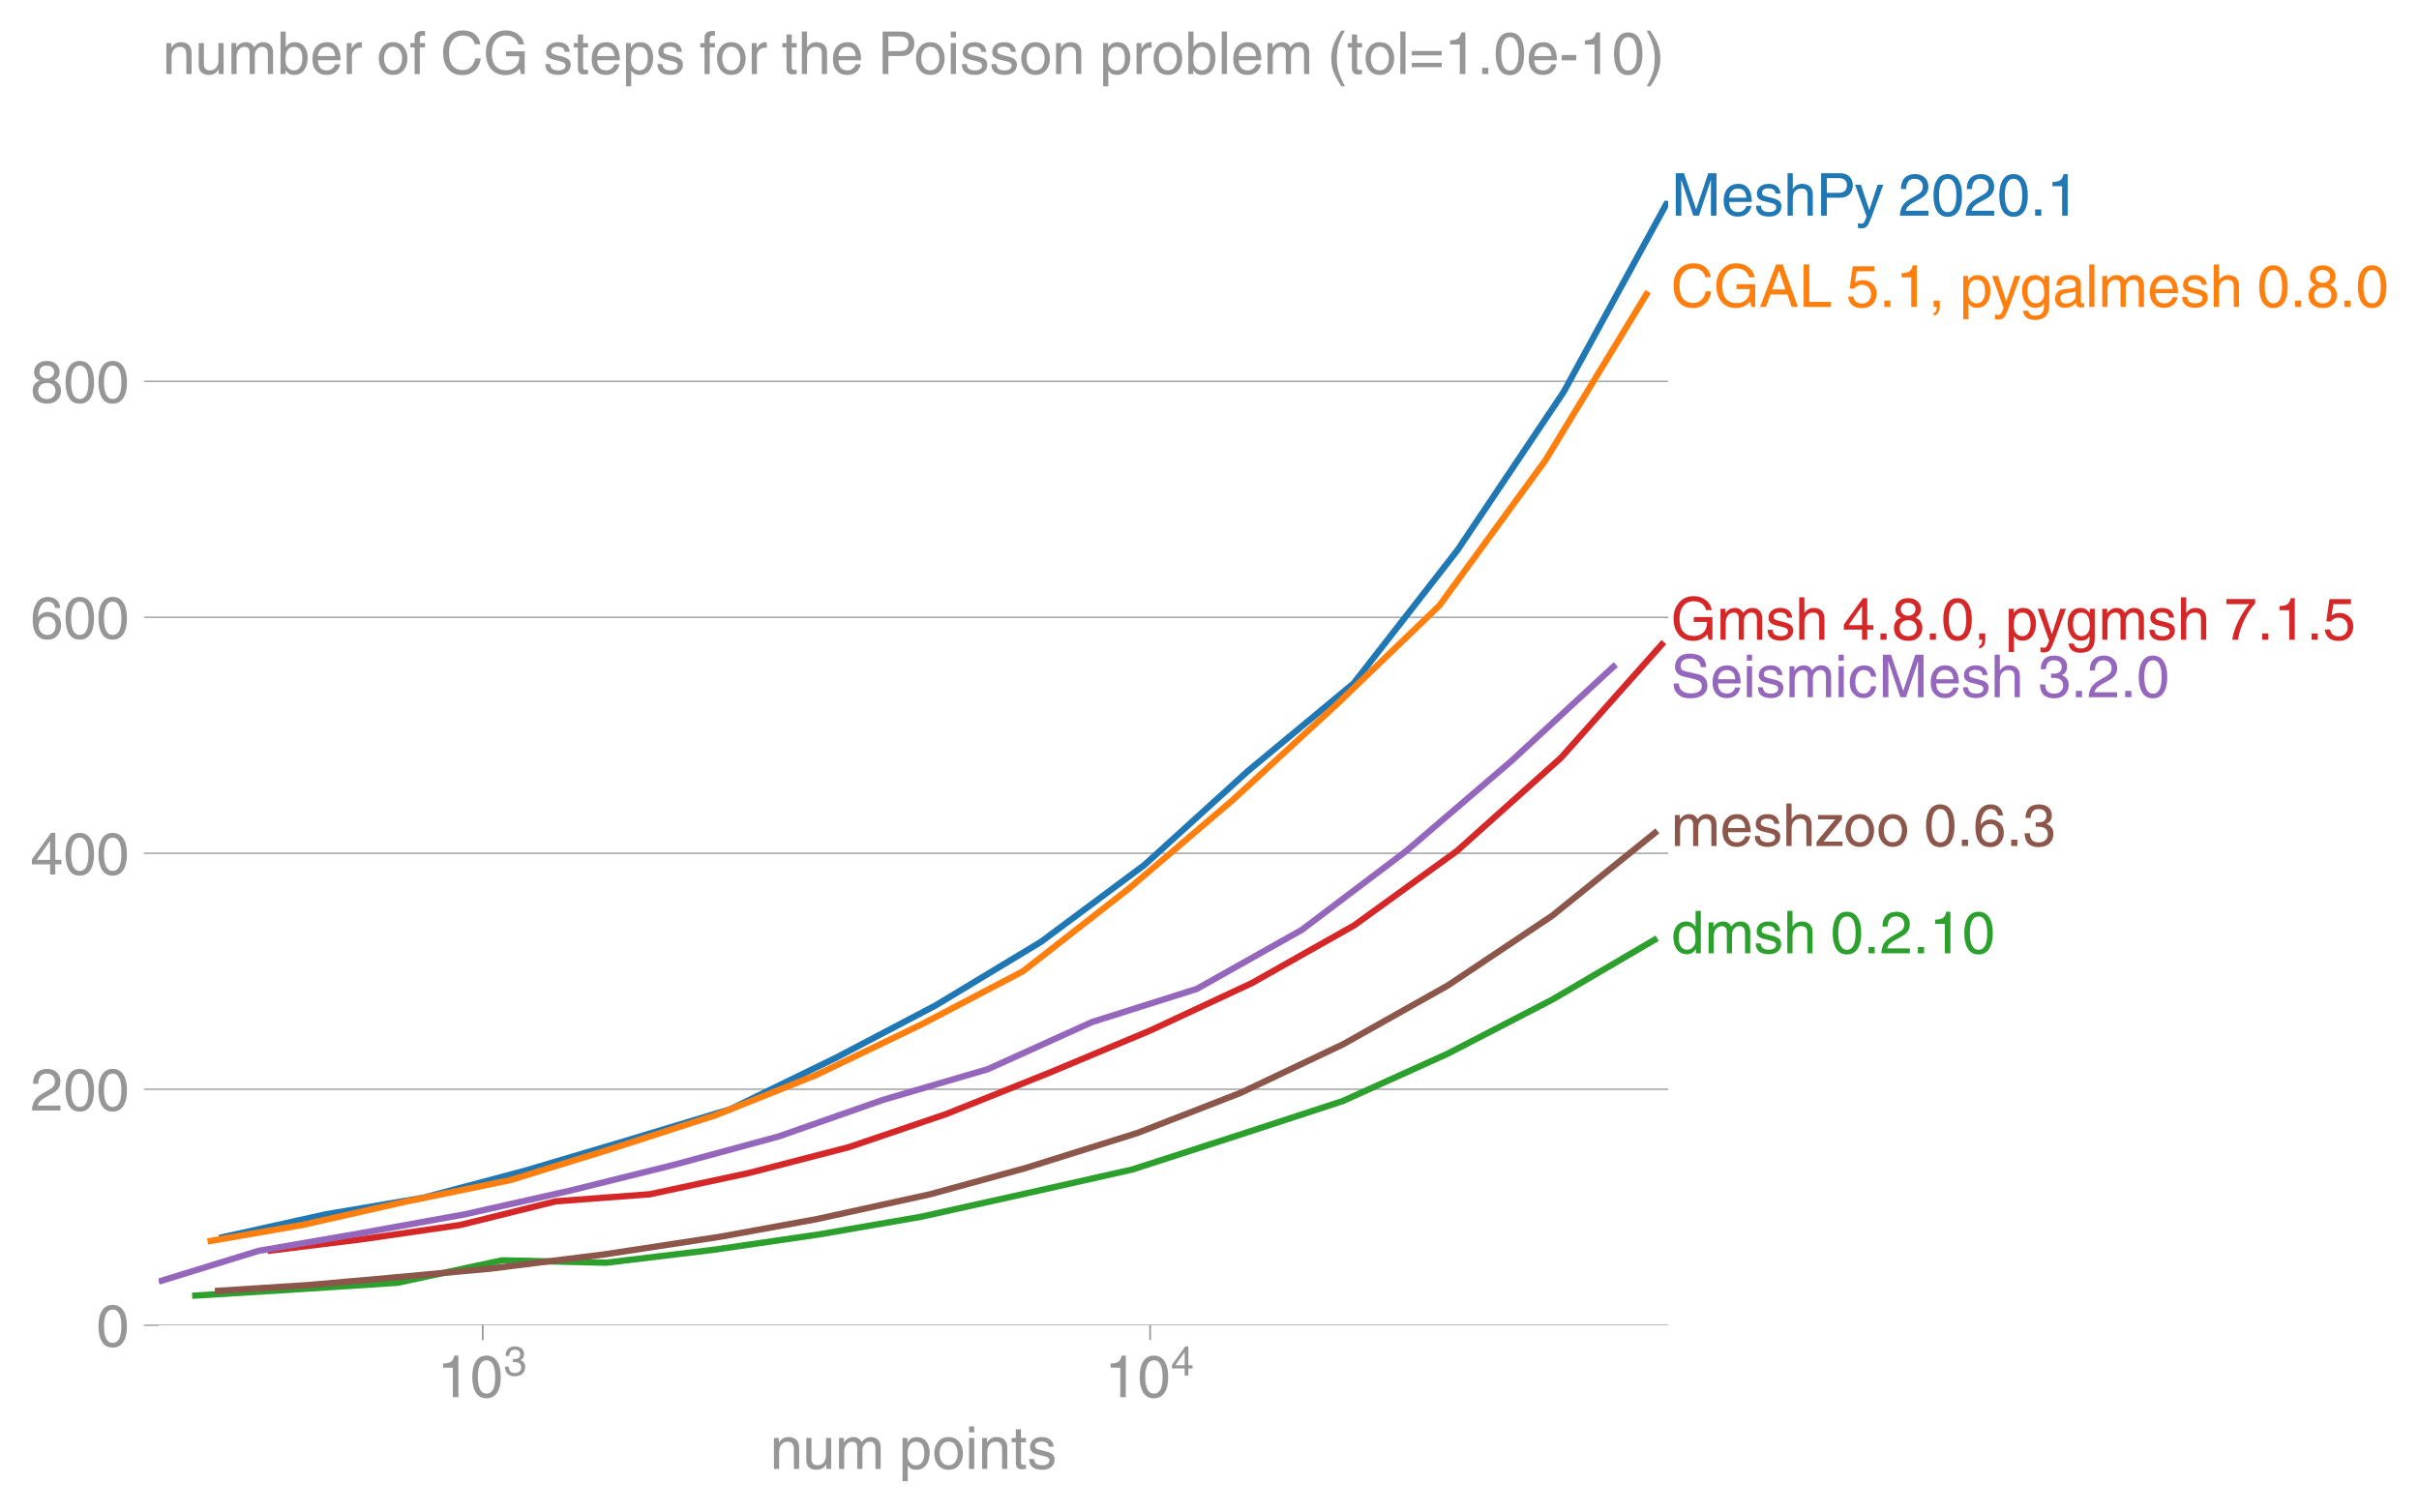
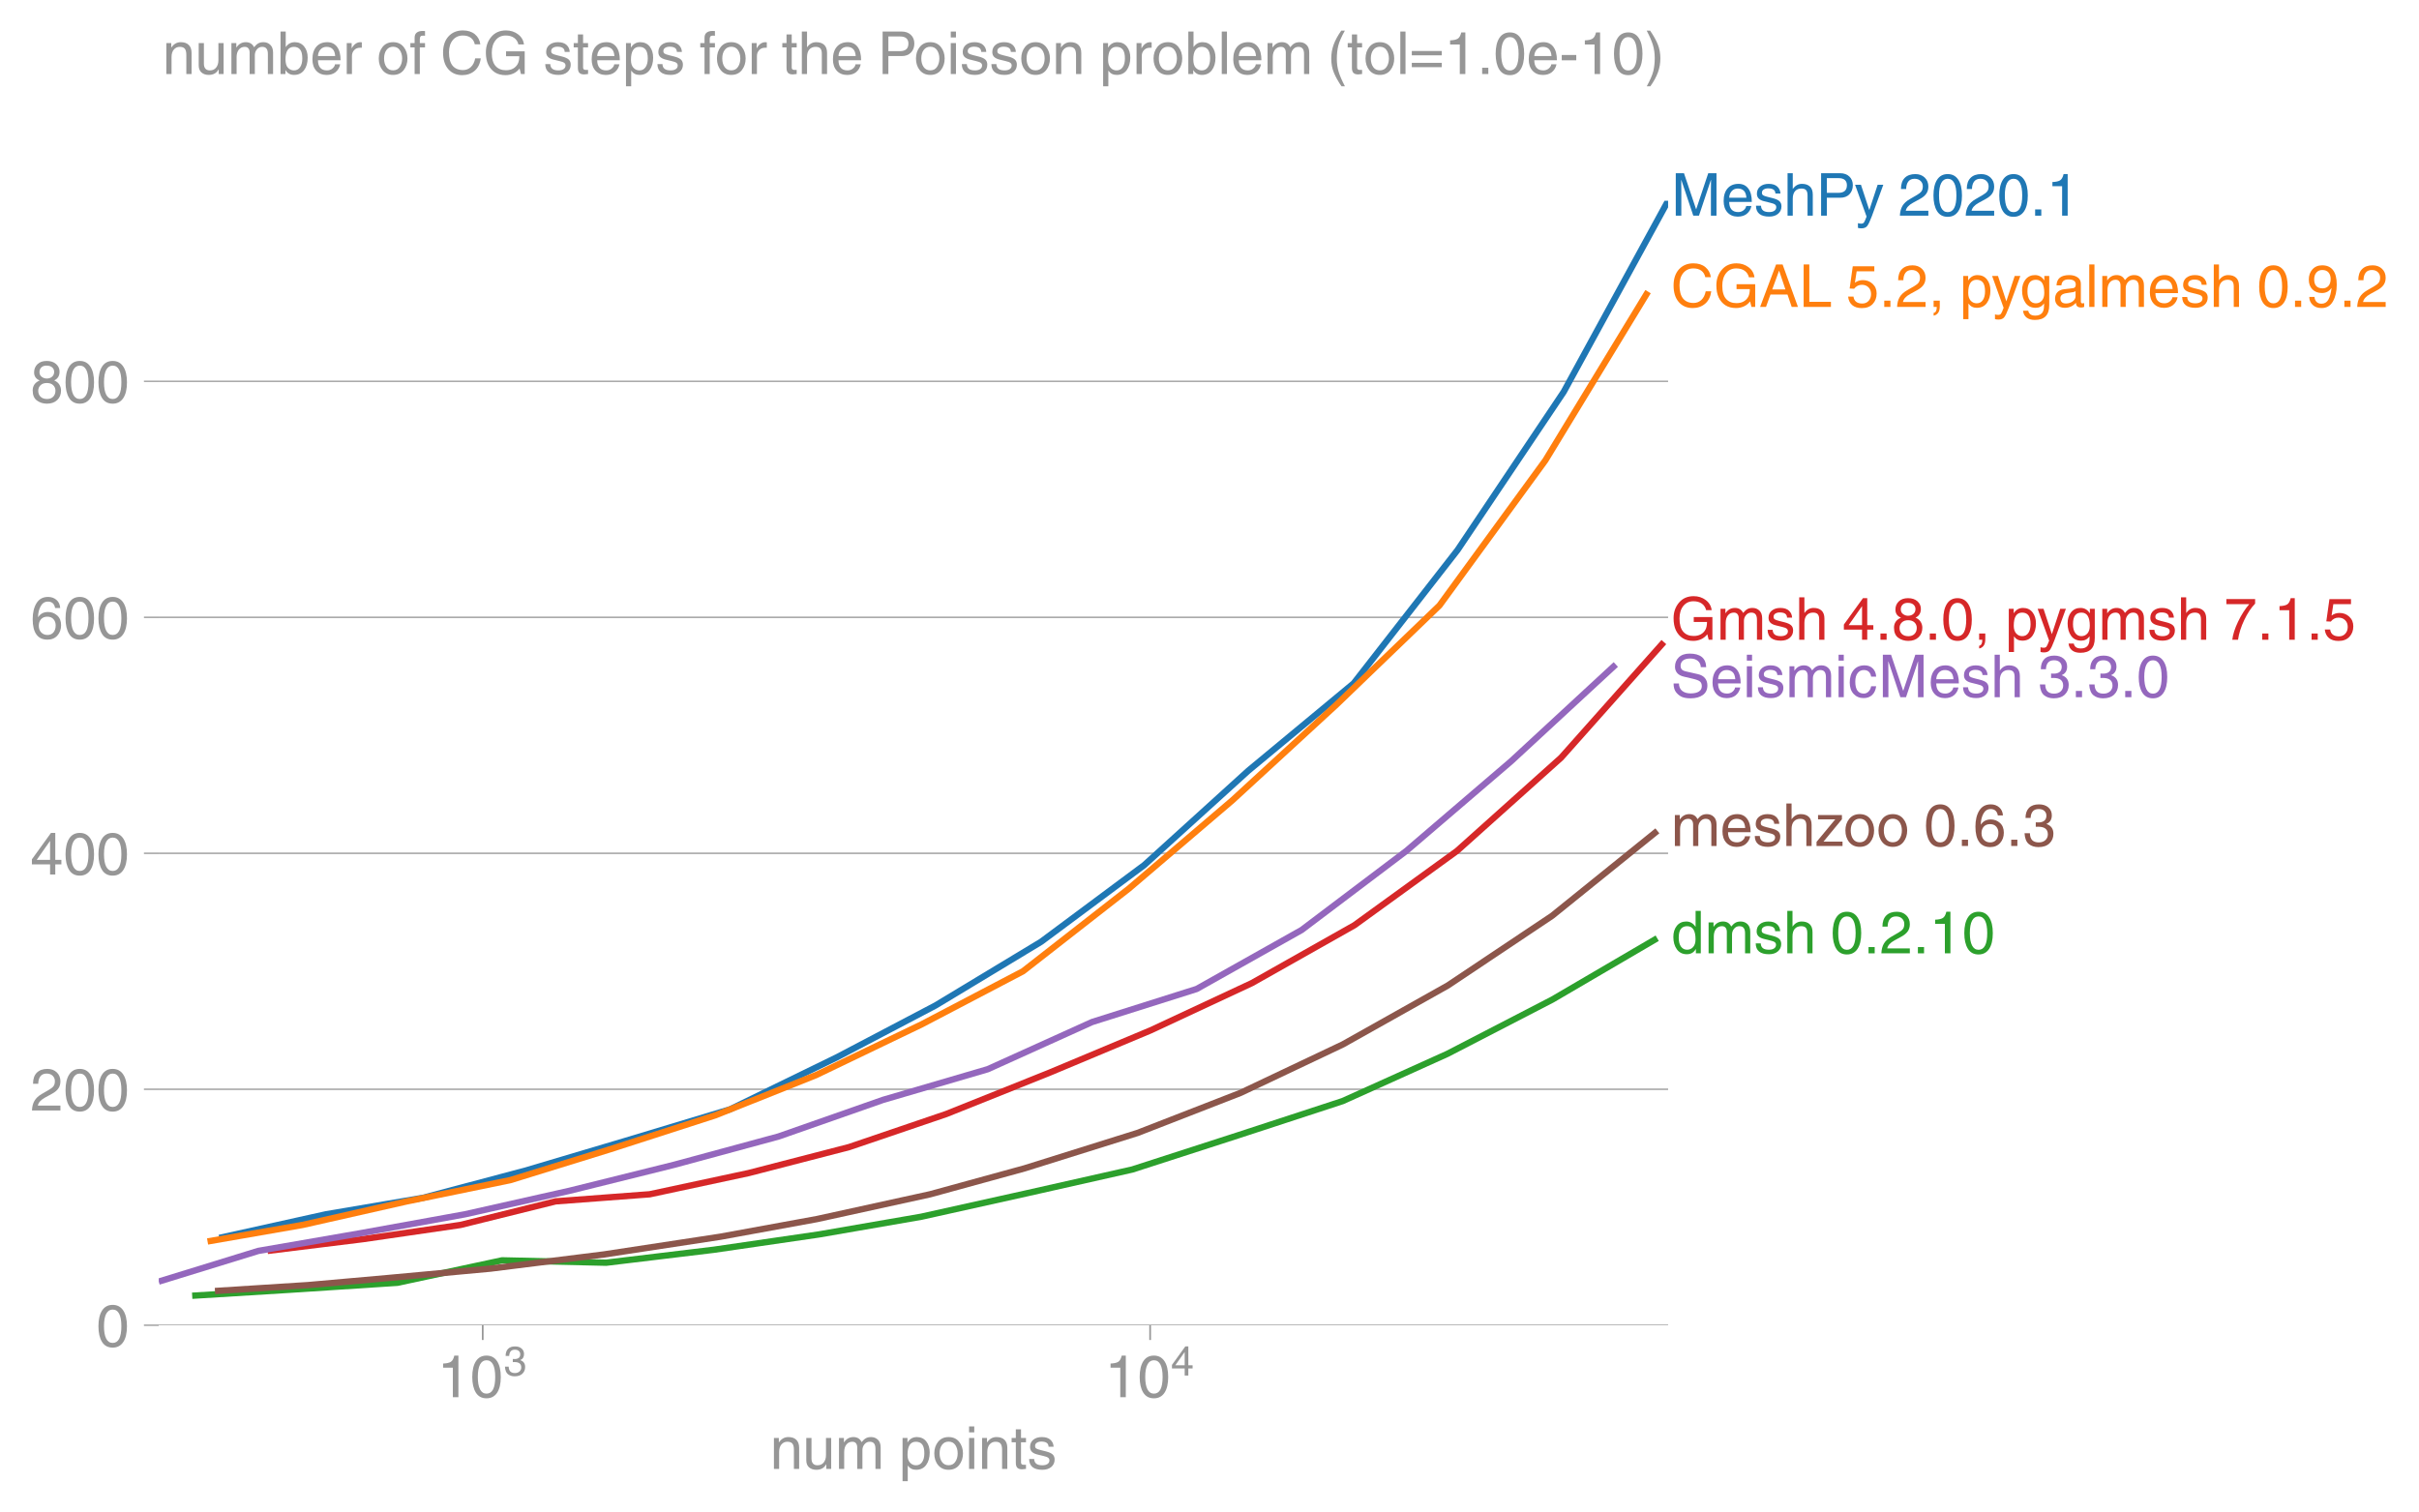
<svg xmlns="http://www.w3.org/2000/svg" xmlns:xlink="http://www.w3.org/1999/xlink" height="476.965" viewBox="0 0 572.337 357.724" width="763.117">
  <defs>
    <style>*{stroke-linecap:butt;stroke-linejoin:round}</style>
  </defs>
  <g id="figure_1">
    <path d="M0 357.724h572.337V0H0z" fill="none" id="patch_1" />
    <g id="axes_1">
      <path d="M37.556 313.628h357.12V47.516H37.556z" fill="none" id="patch_2" />
      <g id="matplotlib.axis_1">
        <g id="xtick_1">
          <g id="line2d_1">
            <defs>
-               <path d="M0 0v3.5" id="m6fad39af0d" stroke="#969696" stroke-width=".4" />
-             </defs>
-             <use x="114.213" xlink:href="#m6fad39af0d" y="313.628" fill="#969696" stroke="#969696" stroke-width=".4" />
+               <path d="M0 0v3.5" id="mb0f560c624" stroke="#969696" stroke-width=".4" />
+             </defs>
+             <use x="114.213" xlink:href="#mb0f560c624" y="313.628" fill="#969696" stroke="#969696" stroke-width=".4" />
          </g>
          <g transform="matrix(.14 0 0 -.14 103.433 330.678)" fill="#969696" id="text_1">
            <defs>
              <path d="M35.89 0h-9.374v49.906H10.109v6.985q8.594.28 12.782 2.75Q27.094 62.109 29 70.313h6.89z" id="HelveticaWorld-Regular-49" />
              <path d="M42.484 34.188q0 14.109-3.734 21.156-3.734 7.062-10.969 7.062-7.078 0-10.89-7.062-3.797-7.047-3.797-21.157 0-13.671 3.75-20.937Q20.609 6 27.78 6q7.235 0 10.969 7 3.734 7.016 3.734 21.188zm9.422 0q0-17.297-6.25-26.704-6.25-9.39-17.875-9.39-12.062 0-18.062 9.734-6 9.75-6 26.36 0 17.03 6.14 26.578 6.157 9.547 17.922 9.547 11.625 0 17.875-9.5t6.25-26.626z" id="HelveticaWorld-Regular-48" />
              <path d="M22.406 39.984q2.203-.187 4.594-.187 6.203 0 9.781 2.86 3.594 2.859 3.594 8.656 0 4.687-3.344 7.89-3.343 3.203-9.64 3.203-6.985 0-10.235-4.11-3.234-4.093-3.437-10.983h-8.64q0 10.984 5.765 16.984 5.765 6.016 16.937 6.016 9.922 0 15.828-5.11 5.907-5.094 5.907-13.39 0-10.704-9.032-14.5v-.204q11.72-4 11.72-16.406 0-9.906-6.595-16.265-6.593-6.344-18.703-6.344-9.906 0-16.312 5.203Q4.204 8.5 3.422 21.484H12.5q.203-8.109 4-11.797Q20.313 6 27.484 6q6.938 0 11.141 3.86 4.203 3.859 4.203 9.718 0 6.406-4.016 9.672-4 3.266-12.39 3.266-2 0-4.016-.094z" id="HelveticaWorld-Regular-51" />
            </defs>
            <use transform="translate(0 .173)" xlink:href="#HelveticaWorld-Regular-49" />
            <use transform="translate(55.615 .173)" xlink:href="#HelveticaWorld-Regular-48" />
            <use transform="matrix(.7 0 0 .7 112.146 36.781)" xlink:href="#HelveticaWorld-Regular-51" />
          </g>
        </g>
        <g id="xtick_2">
-           <use x="272.123" xlink:href="#m6fad39af0d" y="313.628" fill="#969696" stroke="#969696" stroke-width=".4" id="line2d_2" />
+           <use x="272.123" xlink:href="#mb0f560c624" y="313.628" fill="#969696" stroke="#969696" stroke-width=".4" id="line2d_2" />
          <g transform="matrix(.14 0 0 -.14 261.343 330.678)" fill="#969696" id="text_2">
            <defs>
              <path d="M10.594 24.703h22.61v31.89h-.188zM42 17.093V0h-8.797v17.094H2.484v8.593L34.72 70.314H42v-45.61h10.297v-7.61z" id="HelveticaWorld-Regular-52" />
            </defs>
            <use transform="translate(0 .173)" xlink:href="#HelveticaWorld-Regular-49" />
            <use transform="translate(55.615 .173)" xlink:href="#HelveticaWorld-Regular-48" />
            <use transform="matrix(.7 0 0 .7 112.146 36.781)" xlink:href="#HelveticaWorld-Regular-52" />
          </g>
        </g>
        <g transform="matrix(.14 0 0 -.14 182.189 347.625)" fill="#969696" id="text_3">
          <defs>
            <path d="M49.219 0h-8.844v32.172q0 7.422-2.594 10.578-2.578 3.156-8.578 3.156-5.906 0-9.875-4.5-3.953-4.484-3.953-12.89V0H6.594v52.297h8.297v-7.375h.203q6.203 8.89 15.812 8.89 8.89 0 13.594-4.718 4.719-4.703 4.719-13.5z" id="HelveticaWorld-Regular-110" />
            <path d="M6.11 52.297h8.78V17.578q0-5.765 2.61-8.625Q20.125 6.11 25 6.11q6.781 0 10.594 4.797 3.812 4.813 3.812 12.578v28.813h8.782V0H39.89v7.625l-.188.188q-4.984-9.329-16.61-9.329-7.515 0-12.25 4.094Q6.11 6.688 6.11 14.703z" id="HelveticaWorld-Regular-117" />
            <path d="M6.594 52.297h8.297v-7.375h.203q5.906 8.89 15.812 8.89 9.813 0 13.922-8.5 3.75 4.594 7.266 6.547 3.515 1.953 8.703 1.953 6.781 0 11.484-4.453Q77 44.922 77 36.187V0h-8.781v33.797q0 6.094-2.297 9.094-2.297 3.015-7.422 3.015-5.172 0-8.75-4.203-3.563-4.203-3.563-9.812V0h-8.78v36.188q0 4.53-2.11 7.124-2.094 2.594-6.094 2.594-6.297 0-10.062-4.687-3.766-4.688-3.766-12.703V0H6.594z" id="HelveticaWorld-Regular-109" />
            <path d="M14.984 23.688q0-8.407 4.094-13 4.11-4.579 10.219-4.579 6.687 0 10.39 5.438 3.72 5.453 3.72 14.765 0 10.22-3.563 14.907-3.563 4.687-10.735 4.687-6.984 0-10.562-5.5-3.563-5.5-3.563-16.718zm-8.39 28.609h8.297v-7.375h.203q5.61 8.89 15.625 8.89 10.11 0 15.937-7.359 5.828-7.344 5.828-18.766 0-12.796-5.953-21Q40.578-1.515 29.5-1.515q-9.094 0-13.922 7.032h-.203v-26.22H6.594z" id="HelveticaWorld-Regular-112" />
            <path d="M12.703 26.219q0-8.735 3.953-14.375 3.953-5.64 11.219-5.64 7.531 0 11.438 5.905 3.906 5.907 3.906 14.11 0 8.297-3.907 14.078-3.906 5.797-11.437 5.797-6.969 0-11.078-5.453-4.094-5.438-4.094-14.422zm-8.984 0q0 11.672 6.484 19.625 6.5 7.968 17.672 7.968 11.438 0 17.875-8.062 6.453-8.047 6.453-19.531 0-11.516-6.406-19.625-6.39-8.11-17.922-8.11-11.078 0-17.625 7.86-6.531 7.86-6.531 19.875z" id="HelveticaWorld-Regular-111" />
            <path d="M6.594 61.813v9.968h8.781v-9.969zM15.375 0H6.594v52.297h8.781z" id="HelveticaWorld-Regular-105" />
            <path d="M17.188 45.016V10.984q0-2 1.093-3.046 1.11-1.047 3.938-1.047h3.375V0Q20.797-.688 19-.688q-5.516 0-8.063 2.641-2.53 2.64-2.53 8.547v34.516H1.311v7.28h7.094v14.595h8.781V52.297h8.407v-7.281z" id="HelveticaWorld-Regular-116" />
            <path d="M36.078 37.406q-.187 4.688-3.344 6.735-3.14 2.047-9.047 2.047-4.296 0-7.359-1.907-3.047-1.89-3.047-5.468 0-2.829 1.797-4.172 1.813-1.344 7.828-2.86l8.688-2.187q7.906-2 11.297-5.11 3.406-3.093 3.406-8.656 0-7.719-5.64-12.531-5.641-4.813-15.063-4.813-11 0-16.64 4.563-5.626 4.578-5.735 13.75h8.5q.203-5.422 3.594-8.063 3.39-2.625 10.171-2.625 5.516 0 8.766 2.188 3.25 2.203 3.25 6.11 0 2.78-2.11 4.437-2.093 1.672-8.296 3.078l-10.203 2.5q-6.203 1.562-9.157 4.656-2.953 3.094-2.953 8.031 0 7.72 5.516 12.203 5.531 4.5 14.406 4.5 9.485 0 14.531-4.624 5.047-4.61 5.344-11.782z" id="HelveticaWorld-Regular-115" />
          </defs>
          <use xlink:href="#HelveticaWorld-Regular-110" />
          <use x="55.176" xlink:href="#HelveticaWorld-Regular-117" />
          <use x="109.961" xlink:href="#HelveticaWorld-Regular-109" />
          <use x="192.969" xlink:href="#HelveticaWorld-Regular-32" />
          <use x="217.383" xlink:href="#HelveticaWorld-Regular-112" />
          <use x="273.877" xlink:href="#HelveticaWorld-Regular-111" />
          <use x="329.785" xlink:href="#HelveticaWorld-Regular-105" />
          <use x="351.807" xlink:href="#HelveticaWorld-Regular-110" />
          <use x="406.982" xlink:href="#HelveticaWorld-Regular-116" />
          <use x="434.668" xlink:href="#HelveticaWorld-Regular-115" />
        </g>
      </g>
      <g id="matplotlib.axis_2">
        <g id="ytick_1">
-           <path clip-path="url(#peee2188215)" d="M37.556 313.628h357.12" fill="none" stroke="#969696" stroke-linecap="square" stroke-width=".3" id="line2d_3" />
+           <path clip-path="url(#p2722ed0d61)" d="M37.556 313.628h357.12" fill="none" stroke="#969696" stroke-linecap="square" stroke-width=".3" id="line2d_3" />
          <g id="line2d_4">
            <defs>
-               <path d="M0 0h-3.5" id="mebd6b5789a" stroke="#969696" stroke-width=".3" />
-             </defs>
-             <use x="37.556" xlink:href="#mebd6b5789a" y="313.628" fill="#969696" stroke="#969696" stroke-width=".3" />
+               <path d="M0 0h-3.5" id="mf238edb31c" stroke="#969696" stroke-width=".3" />
+             </defs>
+             <use x="37.556" xlink:href="#mf238edb31c" y="313.628" fill="#969696" stroke="#969696" stroke-width=".3" />
          </g>
          <use xlink:href="#HelveticaWorld-Regular-48" transform="matrix(.14 0 0 -.14 22.77 318.653)" fill="#969696" id="text_4" />
        </g>
        <g id="ytick_2">
-           <path clip-path="url(#peee2188215)" d="M37.556 257.781h357.12" fill="none" stroke="#969696" stroke-linecap="square" stroke-width=".3" id="line2d_5" />
-           <use x="37.556" xlink:href="#mebd6b5789a" y="257.781" fill="#969696" stroke="#969696" stroke-width=".3" id="line2d_6" />
+           <path clip-path="url(#p2722ed0d61)" d="M37.556 257.781h357.12" fill="none" stroke="#969696" stroke-linecap="square" stroke-width=".3" id="line2d_5" />
+           <use x="37.556" xlink:href="#mf238edb31c" y="257.781" fill="#969696" stroke="#969696" stroke-width=".3" id="line2d_6" />
          <g transform="matrix(.14 0 0 -.14 7.2 262.806)" fill="#969696" id="text_5">
            <defs>
              <path d="M4.39 45.125q0 12.39 6.391 18.781 6.406 6.407 17.938 6.407 9.656 0 15.812-5.86 6.157-5.86 6.157-15.14 0-7.22-3.547-12.188-3.532-4.953-10.422-8.703l-12.11-6.64Q13.922 15.921 12.5 8.296h38.188V0H2.593q.39 9.906 4.297 16.5 3.906 6.594 12.203 11.375l12.593 7.328q5.032 2.89 7.329 5.984 2.297 3.094 2.297 8.516 0 5.375-3.766 9.031-3.75 3.672-10.156 3.672-7.078 0-10.594-4.672-3.516-4.656-3.61-12.609z" id="HelveticaWorld-Regular-50" />
            </defs>
            <use xlink:href="#HelveticaWorld-Regular-50" />
            <use x="55.615" xlink:href="#HelveticaWorld-Regular-48" />
            <use x="111.23" xlink:href="#HelveticaWorld-Regular-48" />
          </g>
        </g>
        <g id="ytick_3">
-           <path clip-path="url(#peee2188215)" d="M37.556 201.934h357.12" fill="none" stroke="#969696" stroke-linecap="square" stroke-width=".3" id="line2d_7" />
-           <use x="37.556" xlink:href="#mebd6b5789a" y="201.934" fill="#969696" stroke="#969696" stroke-width=".3" id="line2d_8" />
+           <path clip-path="url(#p2722ed0d61)" d="M37.556 201.934h357.12" fill="none" stroke="#969696" stroke-linecap="square" stroke-width=".3" id="line2d_7" />
+           <use x="37.556" xlink:href="#mf238edb31c" y="201.934" fill="#969696" stroke="#969696" stroke-width=".3" id="line2d_8" />
          <g transform="matrix(.14 0 0 -.14 7.2 206.958)" fill="#969696" id="text_6">
            <use xlink:href="#HelveticaWorld-Regular-52" />
            <use x="55.615" xlink:href="#HelveticaWorld-Regular-48" />
            <use x="111.23" xlink:href="#HelveticaWorld-Regular-48" />
          </g>
        </g>
        <g id="ytick_4">
-           <path clip-path="url(#peee2188215)" d="M37.556 146.087h357.12" fill="none" stroke="#969696" stroke-linecap="square" stroke-width=".3" id="line2d_9" />
-           <use x="37.556" xlink:href="#mebd6b5789a" y="146.087" fill="#969696" stroke="#969696" stroke-width=".3" id="line2d_10" />
+           <path clip-path="url(#p2722ed0d61)" d="M37.556 146.087h357.12" fill="none" stroke="#969696" stroke-linecap="square" stroke-width=".3" id="line2d_9" />
+           <use x="37.556" xlink:href="#mf238edb31c" y="146.087" fill="#969696" stroke="#969696" stroke-width=".3" id="line2d_10" />
          <g transform="matrix(.14 0 0 -.14 7.2 151.111)" fill="#969696" id="text_7">
            <defs>
              <path d="M14.11 21.578q0-6.875 4.093-11.234Q22.313 6 28.906 6q6.297 0 10.032 4.438 3.734 4.453 3.734 11.687 0 6.297-3.688 10.547-3.687 4.25-10.468 4.25-6.594 0-10.5-4.156-3.907-4.157-3.907-11.188zM41.702 51.61q-.984 5.375-3.984 8.078-3 2.72-8.125 2.72-8.11 0-12.36-7.923-4.25-7.906-4.343-18.109l.203-.188q5.61 8.641 16.687 8.641 8.844 0 15.438-5.86 6.593-5.859 6.593-16.452 0-10.5-6.25-17.47-6.25-6.952-16.843-6.952-12.219 0-18.563 8.687-6.344 8.703-6.344 25.938 0 16.593 6.485 27.093 6.5 10.5 19.484 10.5 8.407 0 14.219-5.015 5.813-5 6.297-13.688z" id="HelveticaWorld-Regular-54" />
            </defs>
            <use xlink:href="#HelveticaWorld-Regular-54" />
            <use x="55.615" xlink:href="#HelveticaWorld-Regular-48" />
            <use x="111.23" xlink:href="#HelveticaWorld-Regular-48" />
          </g>
        </g>
        <g id="ytick_5">
-           <path clip-path="url(#peee2188215)" d="M37.556 90.24h357.12" fill="none" stroke="#969696" stroke-linecap="square" stroke-width=".3" id="line2d_11" />
-           <use x="37.556" xlink:href="#mebd6b5789a" y="90.239" fill="#969696" stroke="#969696" stroke-width=".3" id="line2d_12" />
+           <path clip-path="url(#p2722ed0d61)" d="M37.556 90.24h357.12" fill="none" stroke="#969696" stroke-linecap="square" stroke-width=".3" id="line2d_11" />
+           <use x="37.556" xlink:href="#mf238edb31c" y="90.239" fill="#969696" stroke="#969696" stroke-width=".3" id="line2d_12" />
          <g transform="matrix(.14 0 0 -.14 7.2 95.264)" fill="#969696" id="text_8">
            <defs>
              <path d="M27.594 40.578q5.422 0 8.953 3.094 3.547 3.11 3.547 8.234 0 4.594-3.407 7.547-3.39 2.953-9.687 2.953-5.61 0-8.672-3.11-3.047-3.093-3.047-7.874 0-5.125 3.813-7.984 3.812-2.86 8.5-2.86zm.093-7.562q-6.78 0-10.64-3.766-3.86-3.766-3.86-9.234 0-6.297 3.907-10.157Q21 6 28.219 6q6.406 0 10.234 3.86 3.828 3.859 3.828 10.265 0 5.469-3.828 9.172-3.828 3.719-10.766 3.719zM49.22 52.203q0-10.594-9.032-14.797 6.204-2.781 8.86-7.36 2.656-4.562 2.656-9.733 0-10.016-6.453-16.125-6.438-6.094-17.375-6.094-9.563 0-16.813 5.25-7.25 5.25-7.25 17.062 0 11.922 11.907 16.907-9.516 3.796-9.516 13.671 0 8.297 5.64 13.813 5.641 5.516 15.641 5.516 10.016 0 15.875-5.204 5.86-5.203 5.86-12.906z" id="HelveticaWorld-Regular-56" />
            </defs>
            <use xlink:href="#HelveticaWorld-Regular-56" />
            <use x="55.615" xlink:href="#HelveticaWorld-Regular-48" />
            <use x="111.23" xlink:href="#HelveticaWorld-Regular-48" />
          </g>
        </g>
      </g>
-       <path clip-path="url(#peee2188215)" d="M45.47 306.647l22.7-1.396 25.856-1.675 24.763-5.306 24.634.559 25.514-3.072 24.894-3.63 24.183-4.188 25.123-5.585 24.764-5.585 25.051-8.098 24.741-8.098 24.753-11.17 24.835-12.844 24.814-14.52" fill="none" stroke="#2ca02c" stroke-linecap="square" stroke-width="1.5" id="line2d_13" />
-       <path clip-path="url(#peee2188215)" d="M51.887 292.965l25.206-5.585 23.007-3.91 24.174-6.422 23.488-6.98 24.988-7.54 25.207-12.286 23.386-12.287 24.984-15.078 24.403-18.15 24.624-22.34 24.919-20.663 24.587-31.554 25.107-37.418 24.709-45.236" fill="none" stroke="#1f77b4" stroke-linecap="square" stroke-width="1.5" id="line2d_14" />
-       <path clip-path="url(#peee2188215)" d="M50.859 305.53l21.98-1.396 18.941-1.675 24.26-2.234 26.843-3.35 27.52-4.19 22.91-4.188 26.753-5.864 22.377-6.143 26.716-8.377 24.398-9.494 24.157-11.449 24.865-13.962 24.65-16.475 24.908-20.105" fill="none" stroke="#8c564b" stroke-linecap="square" stroke-width="1.5" id="line2d_15" />
-       <path clip-path="url(#peee2188215)" d="M49.11 293.802l22.464-3.909 24.715-5.585 24.46-5.026 23.475-7.26 25.082-8.098 23.77-9.494 24.983-12.007 23.98-12.566 25.033-19.546 24.551-20.943 24.593-22.618 24.36-23.456 25.059-34.346 24.292-39.93" fill="none" stroke="#ff7f0e" stroke-linecap="square" stroke-width="1.5" id="line2d_16" />
-       <path clip-path="url(#peee2188215)" d="M63.305 296.036l22.62-2.792 23.016-3.35 22.523-5.586 22.255-1.675 23.443-5.026 23.744-6.143 22.964-7.819 24.407-9.773 24.01-10.053 23.922-11.17 24.24-13.682 24.285-17.592 24.615-22.06 24.325-27.364" fill="none" stroke="#d62728" stroke-linecap="square" stroke-width="1.5" id="line2d_17" />
-       <path clip-path="url(#peee2188215)" d="M37.556 303.297l23.553-7.26 24.192-4.19 24.669-4.467 24.824-5.585 24.724-6.143 24.715-6.702 24.69-8.656 24.782-7.26 24.7-11.17 24.73-7.818 24.843-13.962 24.767-18.709 24.782-21.222 24.775-22.897" fill="none" stroke="#9467bd" stroke-linecap="square" stroke-width="1.5" id="line2d_18" />
+       <path clip-path="url(#p2722ed0d61)" d="M45.47 306.647l22.7-1.396 25.856-1.675 24.763-5.306 24.634.559 25.514-3.072 24.894-3.63 24.183-4.188 25.123-5.585 24.764-5.585 25.051-8.098 24.741-8.098 24.753-11.17 24.835-12.844 24.814-14.52" fill="none" stroke="#2ca02c" stroke-linecap="square" stroke-width="1.5" id="line2d_13" />
+       <path clip-path="url(#p2722ed0d61)" d="M51.887 292.965l25.206-5.585 23.007-3.91 24.174-6.422 23.488-6.98 24.988-7.54 25.207-12.286 23.386-12.287 24.984-15.078 24.403-18.15 24.624-22.34 24.919-20.663 24.587-31.554 25.107-37.418 24.709-45.236" fill="none" stroke="#1f77b4" stroke-linecap="square" stroke-width="1.5" id="line2d_14" />
+       <path clip-path="url(#p2722ed0d61)" d="M50.859 305.53l21.98-1.396 18.941-1.675 24.26-2.234 26.843-3.35 27.52-4.19 22.91-4.188 26.753-5.864 22.377-6.143 26.716-8.377 24.398-9.494 24.157-11.449 24.865-13.962 24.65-16.475 24.908-20.105" fill="none" stroke="#8c564b" stroke-linecap="square" stroke-width="1.5" id="line2d_15" />
+       <path clip-path="url(#p2722ed0d61)" d="M49.11 293.802l22.464-3.909 24.715-5.585 24.46-5.026 23.475-7.26 25.082-8.098 23.77-9.494 24.983-12.007 23.98-12.566 25.033-19.546 24.551-20.943 24.593-22.618 24.36-23.456 25.059-34.346 24.292-39.93" fill="none" stroke="#ff7f0e" stroke-linecap="square" stroke-width="1.5" id="line2d_16" />
+       <path clip-path="url(#p2722ed0d61)" d="M63.305 296.036l22.62-2.792 23.016-3.35 22.523-5.586 22.255-1.675 23.443-5.026 23.744-6.143 22.964-7.819 24.407-9.773 24.01-10.053 23.922-11.17 24.24-13.682 24.285-17.592 24.615-22.06 24.325-27.364" fill="none" stroke="#d62728" stroke-linecap="square" stroke-width="1.5" id="line2d_17" />
+       <path clip-path="url(#p2722ed0d61)" d="M37.556 303.297l23.553-7.26 24.192-4.19 24.669-4.467 24.824-5.585 24.724-6.143 24.715-6.702 24.69-8.656 24.782-7.26 24.7-11.17 24.73-7.818 24.843-13.962 24.767-18.709 24.782-21.222 24.775-22.897" fill="none" stroke="#9467bd" stroke-linecap="square" stroke-width="1.5" id="line2d_18" />
      <g transform="matrix(.14 0 0 -.14 395.355 225.614)" fill="#2ca02c" id="text_9">
        <defs>
          <path d="M13.094 26.313q0-9.704 3.844-14.954 3.859-5.25 10.265-5.25 6.094 0 10.188 4.485 4.109 4.5 4.109 13.094 0 11.03-3.5 16.625-3.484 5.593-10.61 5.593-6.78 0-10.546-4.453-3.75-4.437-3.75-15.14zM50.39 0h-8.297v7.172h-.203q-4.97-8.688-15.078-8.688-10.891 0-16.86 8.297Q4 15.094 4 27.688q0 11.625 5.906 18.875 5.922 7.25 15.875 7.25 9.813 0 15.625-8.891l.203.594V71.78h8.782z" id="HelveticaWorld-Regular-100" />
          <path d="M49.219 0h-8.844v34.188q0 6.296-2.438 9-2.437 2.718-7.953 2.718-6.797 0-10.703-4.406-3.906-4.39-3.906-12.984V0H6.594v71.781h8.781V45.312h.203q6 8.5 15.328 8.5 8.594 0 13.453-4.5 4.86-4.484 4.86-13.718z" id="HelveticaWorld-Regular-104" />
          <path d="M19.094 0H8.687v10.594h10.407z" id="HelveticaWorld-Regular-46" />
        </defs>
        <use xlink:href="#HelveticaWorld-Regular-100" />
        <use x="56.982" xlink:href="#HelveticaWorld-Regular-109" />
        <use x="139.99" xlink:href="#HelveticaWorld-Regular-115" />
        <use x="189.99" xlink:href="#HelveticaWorld-Regular-104" />
        <use x="245.166" xlink:href="#HelveticaWorld-Regular-32" />
        <use x="269.58" xlink:href="#HelveticaWorld-Regular-48" />
        <use x="325.195" xlink:href="#HelveticaWorld-Regular-46" />
        <use x="352.979" xlink:href="#HelveticaWorld-Regular-50" />
        <use x="408.594" xlink:href="#HelveticaWorld-Regular-46" />
        <use x="436.377" xlink:href="#HelveticaWorld-Regular-49" />
        <use x="491.992" xlink:href="#HelveticaWorld-Regular-48" />
      </g>
      <g transform="matrix(.14 0 0 -.14 395.355 51.044)" fill="#1f77b4" id="text_10">
        <defs>
          <path d="M67.484 0v42.39q0 .829.094 8.126t.094 9.78h-.281L47.312 0h-9.609L17.578 60.203h-.297q0-3.61.094-10.297.11-6.687.11-7.515V0H8.108v71.781h13.86L42.39 11.078h.28l20.313 60.703h13.922V0z" id="HelveticaWorld-Regular-77" />
          <path d="M42.484 30.328q-.687 8.485-4.5 12.031-3.797 3.547-10.109 3.547-6.39 0-10.328-4.5-3.922-4.484-4.172-11.078zm8.391-13.922q-1.453-8.11-7.953-13.422-5.719-4.5-15.047-4.593-10.984.093-17.438 7.203Q4 12.704 4 24.704q0 13.78 6.64 21.437 6.641 7.672 18.47 7.672 10.593 0 16.546-7.922 5.953-7.907 5.953-22.594H13.375q0-8.203 3.813-12.703Q21 6.109 28.608 6.109q5.375 0 9.235 3.235 3.86 3.25 4.25 7.062z" id="HelveticaWorld-Regular-101" />
          <path d="M17.828 38.625H37.11q7.282 0 10.938 3.188 3.656 3.203 3.656 9.703 0 5.812-3.516 8.89-3.515 3.078-10.687 3.078H17.828zm0-38.625H8.11v71.781h32.266q9.625 0 15.484-5.594 5.86-5.593 5.86-14.578 0-9.328-5.672-15.312-5.656-5.969-15.672-5.969H17.828z" id="HelveticaWorld-Regular-80" />
          <path d="M39.016 52.297h9.562L29.891.984q-.5-1.375-.985-2.593-4.25-11.329-7.328-15.547-3.078-4.235-9.953-4.235-3.61 0-5.906.782v8.015q2.484-.89 5.468-.89 3.22 0 4.704 2.03 1.5 2.032 4.421 9.938L.875 52.297h9.922L24.812 9.719H25z" id="HelveticaWorld-Regular-121" />
        </defs>
        <use xlink:href="#HelveticaWorld-Regular-77" />
        <use x="85.01" xlink:href="#HelveticaWorld-Regular-101" />
        <use x="140.43" xlink:href="#HelveticaWorld-Regular-115" />
        <use x="190.43" xlink:href="#HelveticaWorld-Regular-104" />
        <use x="245.605" xlink:href="#HelveticaWorld-Regular-80" />
        <use x="310.254" xlink:href="#HelveticaWorld-Regular-121" />
        <use x="359.863" xlink:href="#HelveticaWorld-Regular-32" />
        <use x="384.277" xlink:href="#HelveticaWorld-Regular-50" />
        <use x="439.893" xlink:href="#HelveticaWorld-Regular-48" />
        <use x="495.508" xlink:href="#HelveticaWorld-Regular-50" />
        <use x="551.123" xlink:href="#HelveticaWorld-Regular-48" />
        <use x="606.738" xlink:href="#HelveticaWorld-Regular-46" />
        <use x="634.521" xlink:href="#HelveticaWorld-Regular-49" />
      </g>
      <g transform="matrix(.14 0 0 -.14 395.355 200.204)" fill="#8c564b" id="text_11">
        <defs>
          <path d="M14.11 7.328h32.187V0H2.39v6.89l31.64 38.126H4.938v7.28h40.374v-7.171z" id="HelveticaWorld-Regular-122" />
        </defs>
        <use xlink:href="#HelveticaWorld-Regular-109" />
        <use x="83.008" xlink:href="#HelveticaWorld-Regular-101" />
        <use x="138.428" xlink:href="#HelveticaWorld-Regular-115" />
        <use x="188.428" xlink:href="#HelveticaWorld-Regular-104" />
        <use x="243.604" xlink:href="#HelveticaWorld-Regular-122" />
        <use x="291.072" xlink:href="#HelveticaWorld-Regular-111" />
        <use x="346.98" xlink:href="#HelveticaWorld-Regular-111" />
        <use x="402.889" xlink:href="#HelveticaWorld-Regular-32" />
        <use x="427.303" xlink:href="#HelveticaWorld-Regular-48" />
        <use x="482.918" xlink:href="#HelveticaWorld-Regular-46" />
        <use x="510.701" xlink:href="#HelveticaWorld-Regular-54" />
        <use x="566.316" xlink:href="#HelveticaWorld-Regular-46" />
        <use x="594.1" xlink:href="#HelveticaWorld-Regular-51" />
      </g>
      <g transform="matrix(.14 0 0 -.14 395.355 72.634)" fill="#ff7f0e" id="text_12">
        <defs>
          <path d="M58.016 50.203q-1.625 7.313-6.782 11.094-5.14 3.797-13.343 3.797-10.594 0-17.047-7.703-6.438-7.688-6.438-20.766 0-15.14 6.094-22.547 6.11-7.39 17.688-7.39 7.609 0 13.093 5.046 5.5 5.063 7.407 14.688h9.421Q66.22 12.594 57.625 5.344t-20.906-7.25q-14.703 0-23.516 10.11Q4.391 18.311 4.391 36.28q0 17.328 9.203 27.36 9.203 10.047 24.297 10.047 12.5 0 20.265-6.454 7.766-6.437 9.235-17.03z" id="HelveticaWorld-Regular-67" />
          <path d="M38.484 38.375h31.532V0h-6.297l-2.344 9.281Q56.781 3.421 50.578.75q-6.187-2.656-12.875-2.656-10.797 0-18.047 4.703-7.25 4.719-11.265 13.015-4 8.313-4 20.72 0 15.468 9.203 26.312 9.203 10.843 24.781 10.843 11.625 0 20.313-6.5Q67.39 60.688 68.796 50h-9.375q-1.703 7.078-7.219 11.078-5.516 4.016-14.312 4.016-10.594 0-17.047-7.985-6.438-7.984-6.438-21.125 0-15.28 6.39-22.437Q27.204 6.39 38.282 6.39q7.235 0 12.235 2.859 5 2.86 7.687 7.766 2.688 4.906 2.688 13.062H38.484z" id="HelveticaWorld-Regular-71" />
          <path d="M44 29.5L33.406 61.078h-.203L21.687 29.5zm-25.297-8.594L11.188 0h-9.97l27 71.781h10.985L65.187 0H54.594l-7.078 20.906z" id="HelveticaWorld-Regular-65" />
          <path d="M17.672 8.594h36.531V0H8.11v71.781h9.563z" id="HelveticaWorld-Regular-76" />
          <path d="M14.703 40.922q5.813 4.39 13.625 4.39 9.469 0 16.281-6.296 6.813-6.297 6.813-16.22 0-10.78-6.578-17.796-6.563-7-18.422-7-10.313 0-16.266 5.047Q4.203 8.109 3.22 17.39h9.094q.671-5.672 4.437-8.672 3.766-3 10.453-3 6.485 0 10.64 4.484Q42 14.703 42 21.688q0 7.125-4.36 11.421-4.343 4.297-11.218 4.297-7.813 0-13.047-6.687l-7.563.39 5.266 37.594h36.438v-8.5H17.672z" id="HelveticaWorld-Regular-53" />
          <path d="M8.688 10.594h10.406V.78q0-7.422-3.078-11.172-3.078-3.765-7.328-4.312v4.594Q14.015-9.422 14.015 0H8.687z" id="HelveticaWorld-Regular-44" />
          <path d="M12.984 26.313q0-9.61 3.813-14.907Q20.609 6.11 27.094 6.11q6.312 0 10.312 4.579 4 4.593 4 13 0 11.03-3.5 16.625-3.484 5.593-10.61 5.593-7.171 0-10.75-4.765-3.562-4.766-3.562-14.828zM49.812 2.983q0-12.609-6.062-18.797-6.047-6.203-18.266-6.203-8.78 0-13.984 4.047Q6.297-13.922 5.516-6.39h8.796q.672-3.812 3.532-6.062 2.86-2.25 8.281-2.25 7.375 0 11.125 3.969 3.766 3.953 3.766 12.828v3.719h-.188q-4.937-7.329-13.922-7.329-11.187 0-17.093 8.25-5.907 8.25-5.907 20.953 0 11.625 5.953 18.875 5.97 7.25 15.829 7.25 9.906 0 15.625-8.89h.187v7.375h8.313z" id="HelveticaWorld-Regular-103" />
          <path d="M38.375 26.703q-.969-1.015-3.828-1.656-2.86-.625-10.672-1.656-5.766-.688-8.469-2.844-2.703-2.14-2.703-5.656 0-4.297 2.281-6.688 2.297-2.39 7.329-2.39 6.296 0 11.171 3.578 4.891 3.593 4.891 8.718zM6.203 36.375q.297 8.844 5.734 13.14 5.454 4.297 15.844 4.297 8.297 0 13.907-3.765 5.624-3.75 5.624-10.844V9.078Q47.313 6 50.094 6q1.125 0 2.89.39V0Q50.594-.984 48-.984q-4.5 0-6.703 1.921-2.188 1.938-2.281 6.047-7.516-8.5-18.891-8.5-7.422 0-11.922 4.204Q3.72 6.89 3.72 13.624q0 6.89 3.906 11.125Q11.531 29 19 29.89l15.516 1.891q4.203.64 4.203 6.203 0 4.11-3.047 6.297-3.047 2.203-9.25 2.203-5.516 0-8.485-2.437-2.953-2.438-3.53-7.672z" id="HelveticaWorld-Regular-97" />
          <path d="M15.375 0H6.594v71.781h8.781z" id="HelveticaWorld-Regular-108" />
+           <path d="M27.594 31.39q6 0 9.75 4.047 3.765 4.063 3.765 11.97 0 6.5-3.562 10.75-3.563 4.25-10.64 4.25-6.11 0-9.876-4.298-3.75-4.297-3.75-11.53 0-7.376 3.516-11.282 3.515-3.906 10.797-3.906zm-1.282-7.906q-10 0-16.062 6.203-6.047 6.204-6.047 16.5 0 10.407 6.094 17.266 6.11 6.86 16.515 6.86 12.11 0 18.36-8.157 6.25-8.156 6.25-24.453 0-16.906-6.406-28.266Q38.625-1.905 25.875-1.905q-9.953 0-15.422 5.593-5.469 5.594-5.469 13.204h8.829q.39-5.266 3.437-8.375 3.063-3.094 8.438-3.094 7.609 0 11.515 6.781Q41.11 19 42.578 31.688l-.187.203q-5.672-8.407-16.078-8.407z" id="HelveticaWorld-Regular-57" />
        </defs>
        <use xlink:href="#HelveticaWorld-Regular-67" />
        <use x="72.314" xlink:href="#HelveticaWorld-Regular-71" />
        <use x="149.414" xlink:href="#HelveticaWorld-Regular-65" />
        <use x="216.113" xlink:href="#HelveticaWorld-Regular-76" />
        <use x="271.729" xlink:href="#HelveticaWorld-Regular-32" />
        <use x="296.143" xlink:href="#HelveticaWorld-Regular-53" />
        <use x="351.758" xlink:href="#HelveticaWorld-Regular-46" />
-         <use x="379.541" xlink:href="#HelveticaWorld-Regular-49" />
+         <use x="379.541" xlink:href="#HelveticaWorld-Regular-50" />
        <use x="435.156" xlink:href="#HelveticaWorld-Regular-44" />
        <use x="462.939" xlink:href="#HelveticaWorld-Regular-32" />
        <use x="487.354" xlink:href="#HelveticaWorld-Regular-112" />
        <use x="541.848" xlink:href="#HelveticaWorld-Regular-121" />
        <use x="589.457" xlink:href="#HelveticaWorld-Regular-103" />
        <use x="645.365" xlink:href="#HelveticaWorld-Regular-97" />
        <use x="700.297" xlink:href="#HelveticaWorld-Regular-108" />
        <use x="722.318" xlink:href="#HelveticaWorld-Regular-109" />
        <use x="805.326" xlink:href="#HelveticaWorld-Regular-101" />
        <use x="860.746" xlink:href="#HelveticaWorld-Regular-115" />
        <use x="910.746" xlink:href="#HelveticaWorld-Regular-104" />
        <use x="965.922" xlink:href="#HelveticaWorld-Regular-32" />
        <use x="990.336" xlink:href="#HelveticaWorld-Regular-48" />
        <use x="1045.951" xlink:href="#HelveticaWorld-Regular-46" />
-         <use x="1073.734" xlink:href="#HelveticaWorld-Regular-56" />
+         <use x="1073.734" xlink:href="#HelveticaWorld-Regular-57" />
        <use x="1129.35" xlink:href="#HelveticaWorld-Regular-46" />
-         <use x="1157.133" xlink:href="#HelveticaWorld-Regular-48" />
+         <use x="1157.133" xlink:href="#HelveticaWorld-Regular-50" />
      </g>
      <g transform="matrix(.14 0 0 -.14 395.355 151.404)" fill="#d62728" id="text_13">
        <defs>
          <path d="M3.719 68.797h48.578v-7.719Q42.28 50.875 33.984 33.484 25.687 16.11 23.391 0h-9.672q1.469 13.281 9.719 30.531 8.25 17.266 18.953 29.672H3.719z" id="HelveticaWorld-Regular-55" />
        </defs>
        <use xlink:href="#HelveticaWorld-Regular-71" />
        <use x="77.1" xlink:href="#HelveticaWorld-Regular-109" />
        <use x="160.107" xlink:href="#HelveticaWorld-Regular-115" />
        <use x="210.107" xlink:href="#HelveticaWorld-Regular-104" />
        <use x="265.283" xlink:href="#HelveticaWorld-Regular-32" />
        <use x="289.697" xlink:href="#HelveticaWorld-Regular-52" />
        <use x="345.313" xlink:href="#HelveticaWorld-Regular-46" />
        <use x="373.096" xlink:href="#HelveticaWorld-Regular-56" />
        <use x="428.711" xlink:href="#HelveticaWorld-Regular-46" />
        <use x="456.494" xlink:href="#HelveticaWorld-Regular-48" />
        <use x="512.109" xlink:href="#HelveticaWorld-Regular-44" />
        <use x="539.893" xlink:href="#HelveticaWorld-Regular-32" />
        <use x="564.307" xlink:href="#HelveticaWorld-Regular-112" />
        <use x="618.801" xlink:href="#HelveticaWorld-Regular-121" />
        <use x="666.41" xlink:href="#HelveticaWorld-Regular-103" />
        <use x="722.318" xlink:href="#HelveticaWorld-Regular-109" />
        <use x="805.326" xlink:href="#HelveticaWorld-Regular-115" />
        <use x="855.326" xlink:href="#HelveticaWorld-Regular-104" />
        <use x="910.502" xlink:href="#HelveticaWorld-Regular-32" />
        <use x="934.916" xlink:href="#HelveticaWorld-Regular-55" />
        <use x="990.531" xlink:href="#HelveticaWorld-Regular-46" />
        <use x="1018.314" xlink:href="#HelveticaWorld-Regular-49" />
        <use x="1073.93" xlink:href="#HelveticaWorld-Regular-46" />
        <use x="1101.713" xlink:href="#HelveticaWorld-Regular-53" />
      </g>
      <g transform="matrix(.14 0 0 -.14 395.355 164.995)" fill="#9467bd" id="text_14">
        <defs>
          <path d="M50.39 50.781q-.296 6.844-5.109 10.719-4.797 3.875-12.656 3.875-7.922 0-12.172-3.25-4.234-3.234-4.234-9.344 0-3.265 1.843-5.61 1.86-2.343 6.641-3.468l20.516-4.687q8.297-1.813 12.297-6.875 4.015-5.047 4.015-12.313 0-10.64-7.812-16.187-7.813-5.547-20.313-5.547-9.531 0-15.031 2.437-5.484 2.453-9.734 7.766-4.25 5.328-4.25 14.89h9.093q0-8 5.313-12.406 5.328-4.39 14.5-4.39 8.89 0 13.844 3.156 4.953 3.156 4.953 8.953 0 5.281-2.953 7.89Q46.188 29 37.594 31l-15.469 3.625q-7.719 1.75-11.531 6.125Q6.78 45.125 6.78 51.516q0 9.672 6.516 15.922 6.531 6.25 18.203 6.25 13.172 0 20.328-5.5 7.156-5.485 7.688-17.407z" id="HelveticaWorld-Regular-83" />
          <path d="M39.594 34.719q-1.89 11.187-12.39 11.187-6.5 0-10.454-5.203-3.953-5.203-3.953-14.484 0-10.11 3.656-15.11 3.672-5 10.64-5 4.688 0 8.11 3.438 3.422 3.437 4.39 8.953h8.5q-1.312-9.703-6.859-14.86-5.547-5.156-14.328-5.156-10.297 0-16.89 7.047-6.594 7.063-6.594 19.172 0 13.281 6.594 21.188 6.593 7.922 18.5 7.922 8.687 0 13.843-5.204 5.157-5.203 5.735-13.89z" id="HelveticaWorld-Regular-99" />
        </defs>
        <use xlink:href="#HelveticaWorld-Regular-83" />
        <use x="66.211" xlink:href="#HelveticaWorld-Regular-101" />
        <use x="121.631" xlink:href="#HelveticaWorld-Regular-105" />
        <use x="143.652" xlink:href="#HelveticaWorld-Regular-115" />
        <use x="193.652" xlink:href="#HelveticaWorld-Regular-109" />
        <use x="276.66" xlink:href="#HelveticaWorld-Regular-105" />
        <use x="298.682" xlink:href="#HelveticaWorld-Regular-99" />
        <use x="349.951" xlink:href="#HelveticaWorld-Regular-77" />
        <use x="434.961" xlink:href="#HelveticaWorld-Regular-101" />
        <use x="490.381" xlink:href="#HelveticaWorld-Regular-115" />
        <use x="540.381" xlink:href="#HelveticaWorld-Regular-104" />
        <use x="595.557" xlink:href="#HelveticaWorld-Regular-32" />
        <use x="619.971" xlink:href="#HelveticaWorld-Regular-51" />
        <use x="675.586" xlink:href="#HelveticaWorld-Regular-46" />
-         <use x="703.369" xlink:href="#HelveticaWorld-Regular-50" />
+         <use x="703.369" xlink:href="#HelveticaWorld-Regular-51" />
        <use x="758.984" xlink:href="#HelveticaWorld-Regular-46" />
        <use x="786.768" xlink:href="#HelveticaWorld-Regular-48" />
      </g>
      <g transform="matrix(.14 0 0 -.14 38.434 17.516)" fill="#969696" id="text_15">
        <defs>
          <path d="M43.406 26.313q0 10.5-3.718 15.046-3.704 4.547-10.579 4.547-6.984-.11-10.562-5.453Q14.984 35.11 14.984 25q0-10.297 4.297-14.594Q23.578 6.11 29.297 6.11q6.5 0 10.297 5.344 3.812 5.344 3.812 14.86zM6.594 0v71.781h8.781V45.703h.203q5.61 8.11 15.14 8.11 9.766 0 15.766-7.25t6-18.876q0-13.093-6.062-21.156Q40.375-1.516 29.5-1.516q-9.578 0-14.406 8.016h-.203V0z" id="HelveticaWorld-Regular-98" />
          <path d="M15.375 0H6.594v52.297h8.297v-8.688h.203q5.703 10.203 14.687 10.203 1.422 0 2.297-.296V44.39h-3.266q-5.906 0-9.671-4.016-3.766-4-3.766-9.953z" id="HelveticaWorld-Regular-114" />
          <path d="M17.188 45.016V0H8.405v45.016H1.22v7.28h7.187v8.985q0 5.907 3.578 8.703 3.594 2.813 10.032 2.813 2.203 0 3.968-.188v-7.906q-1.562.188-3.578.188-2.922 0-4.078-1.438-1.14-1.437-1.14-4.656v-6.5h8.796v-7.281z" id="HelveticaWorld-Regular-102" />
          <path d="M29.781 73.297q-8.875-15.875-11.218-25.844-2.344-9.953-2.344-21.969 0-11.859 3.187-22.125Q22.61-6.89 29.891-20.703h-5.86Q15.72-8.593 11.25 2.187 6.781 12.985 6.781 26.125q0 12.36 4.047 23.563 4.063 11.203 12.86 23.609z" id="HelveticaWorld-Regular-40" />
          <path d="M54.594 31.578H4v7.328h50.594zm0-20H4v7.328h50.594z" id="HelveticaWorld-Regular-61" />
          <path d="M28.906 23.188H4.391v8.984h24.515z" id="HelveticaWorld-Regular-45" />
          <path d="M3.516-20.703q8.796 15.922 11.14 25.86Q17 15.093 17 27.093q0 11.922-3.156 22.172T3.422 73.296h5.765q8.391-12.109 12.86-22.905 4.469-10.797 4.469-23.875 0-12.407-4.063-23.61-4.047-11.203-12.828-23.61z" id="HelveticaWorld-Regular-41" />
        </defs>
        <use xlink:href="#HelveticaWorld-Regular-110" />
        <use x="55.176" xlink:href="#HelveticaWorld-Regular-117" />
        <use x="109.961" xlink:href="#HelveticaWorld-Regular-109" />
        <use x="192.969" xlink:href="#HelveticaWorld-Regular-98" />
        <use x="249.463" xlink:href="#HelveticaWorld-Regular-101" />
        <use x="304.883" xlink:href="#HelveticaWorld-Regular-114" />
        <use x="337.451" xlink:href="#HelveticaWorld-Regular-32" />
        <use x="361.865" xlink:href="#HelveticaWorld-Regular-111" />
        <use x="417.773" xlink:href="#HelveticaWorld-Regular-102" />
        <use x="445.459" xlink:href="#HelveticaWorld-Regular-32" />
        <use x="469.873" xlink:href="#HelveticaWorld-Regular-67" />
        <use x="542.188" xlink:href="#HelveticaWorld-Regular-71" />
        <use x="619.287" xlink:href="#HelveticaWorld-Regular-32" />
        <use x="643.701" xlink:href="#HelveticaWorld-Regular-115" />
        <use x="693.701" xlink:href="#HelveticaWorld-Regular-116" />
        <use x="721.387" xlink:href="#HelveticaWorld-Regular-101" />
        <use x="776.807" xlink:href="#HelveticaWorld-Regular-112" />
        <use x="833.301" xlink:href="#HelveticaWorld-Regular-115" />
        <use x="883.301" xlink:href="#HelveticaWorld-Regular-32" />
        <use x="907.715" xlink:href="#HelveticaWorld-Regular-102" />
        <use x="933.4" xlink:href="#HelveticaWorld-Regular-111" />
        <use x="989.309" xlink:href="#HelveticaWorld-Regular-114" />
        <use x="1021.877" xlink:href="#HelveticaWorld-Regular-32" />
        <use x="1046.291" xlink:href="#HelveticaWorld-Regular-116" />
        <use x="1073.977" xlink:href="#HelveticaWorld-Regular-104" />
        <use x="1129.152" xlink:href="#HelveticaWorld-Regular-101" />
        <use x="1184.572" xlink:href="#HelveticaWorld-Regular-32" />
        <use x="1208.986" xlink:href="#HelveticaWorld-Regular-80" />
        <use x="1269.76" xlink:href="#HelveticaWorld-Regular-111" />
        <use x="1325.668" xlink:href="#HelveticaWorld-Regular-105" />
        <use x="1347.689" xlink:href="#HelveticaWorld-Regular-115" />
        <use x="1397.689" xlink:href="#HelveticaWorld-Regular-115" />
        <use x="1447.689" xlink:href="#HelveticaWorld-Regular-111" />
        <use x="1503.598" xlink:href="#HelveticaWorld-Regular-110" />
        <use x="1558.773" xlink:href="#HelveticaWorld-Regular-32" />
        <use x="1583.188" xlink:href="#HelveticaWorld-Regular-112" />
        <use x="1639.682" xlink:href="#HelveticaWorld-Regular-114" />
        <use x="1671.25" xlink:href="#HelveticaWorld-Regular-111" />
        <use x="1727.158" xlink:href="#HelveticaWorld-Regular-98" />
        <use x="1783.652" xlink:href="#HelveticaWorld-Regular-108" />
        <use x="1805.674" xlink:href="#HelveticaWorld-Regular-101" />
        <use x="1861.094" xlink:href="#HelveticaWorld-Regular-109" />
        <use x="1944.102" xlink:href="#HelveticaWorld-Regular-32" />
        <use x="1968.516" xlink:href="#HelveticaWorld-Regular-40" />
        <use x="2001.816" xlink:href="#HelveticaWorld-Regular-116" />
        <use x="2029.502" xlink:href="#HelveticaWorld-Regular-111" />
        <use x="2085.41" xlink:href="#HelveticaWorld-Regular-108" />
        <use x="2107.432" xlink:href="#HelveticaWorld-Regular-61" />
        <use x="2166.025" xlink:href="#HelveticaWorld-Regular-49" />
        <use x="2221.641" xlink:href="#HelveticaWorld-Regular-46" />
        <use x="2249.424" xlink:href="#HelveticaWorld-Regular-48" />
        <use x="2305.039" xlink:href="#HelveticaWorld-Regular-101" />
        <use x="2360.459" xlink:href="#HelveticaWorld-Regular-45" />
        <use x="2393.76" xlink:href="#HelveticaWorld-Regular-49" />
        <use x="2449.375" xlink:href="#HelveticaWorld-Regular-48" />
        <use x="2504.99" xlink:href="#HelveticaWorld-Regular-41" />
      </g>
    </g>
  </g>
  <defs>
-     <clipPath id="peee2188215">
+     <clipPath id="p2722ed0d61">
      <path d="M37.556 47.516h357.12v266.112H37.556z" />
    </clipPath>
  </defs>
</svg>
